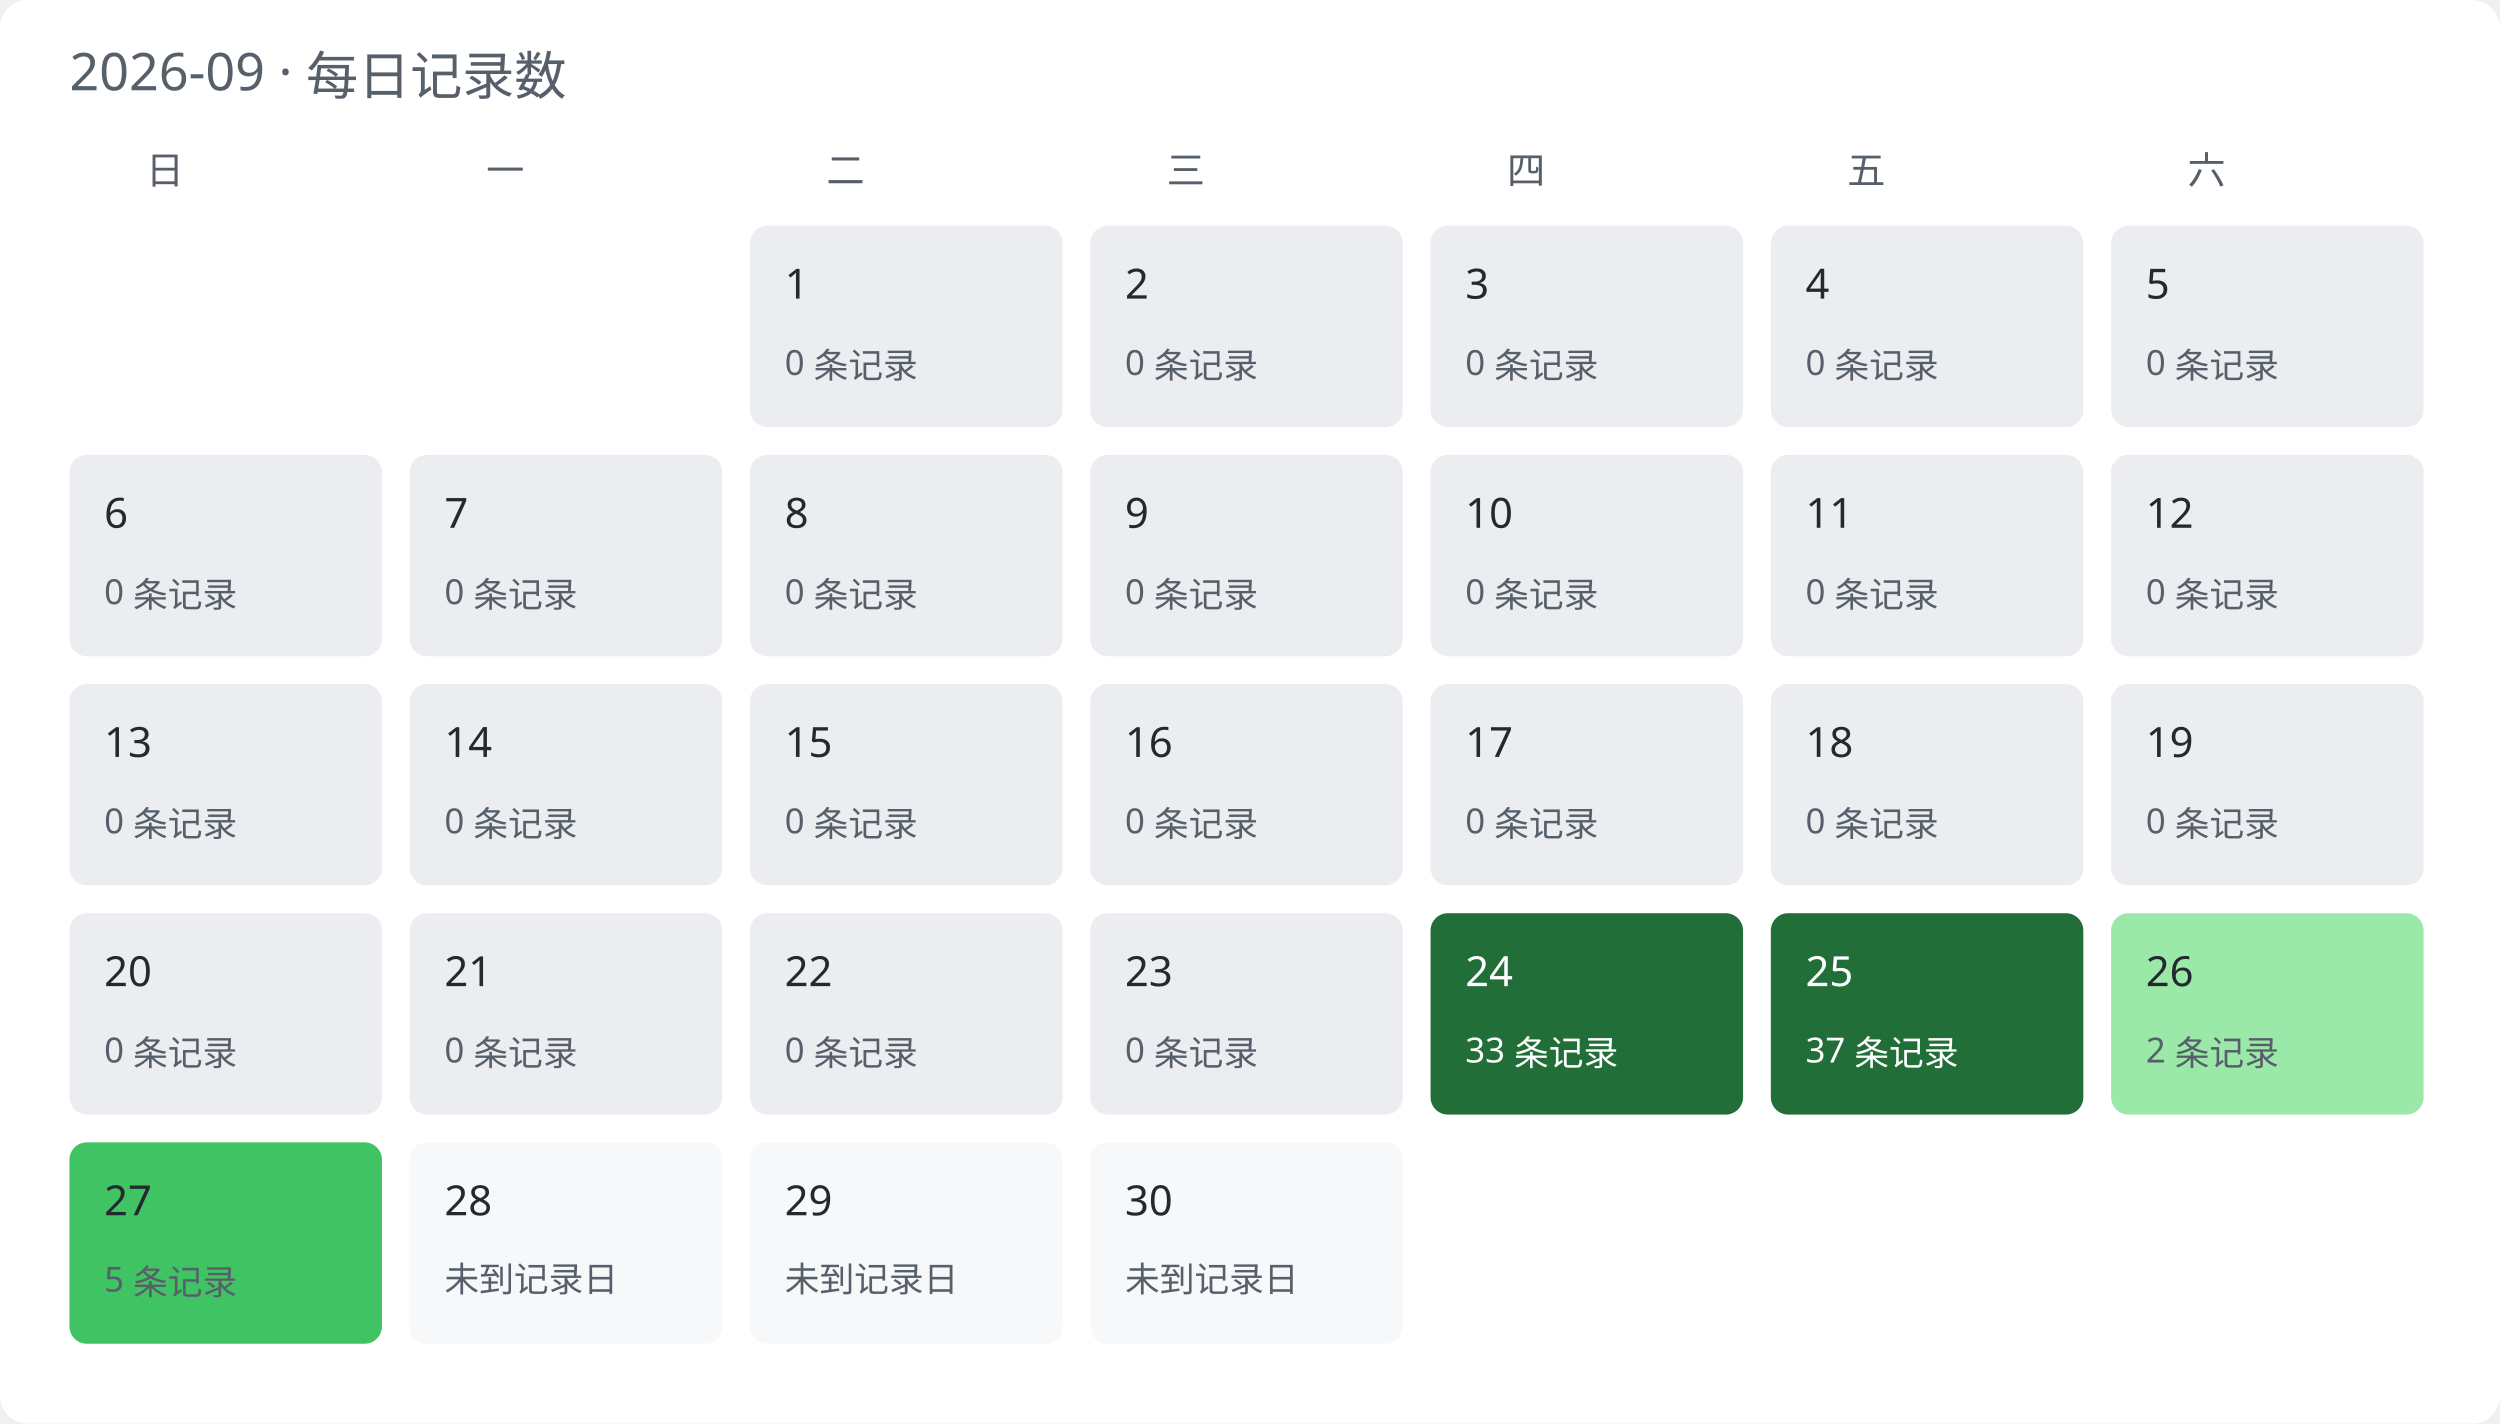
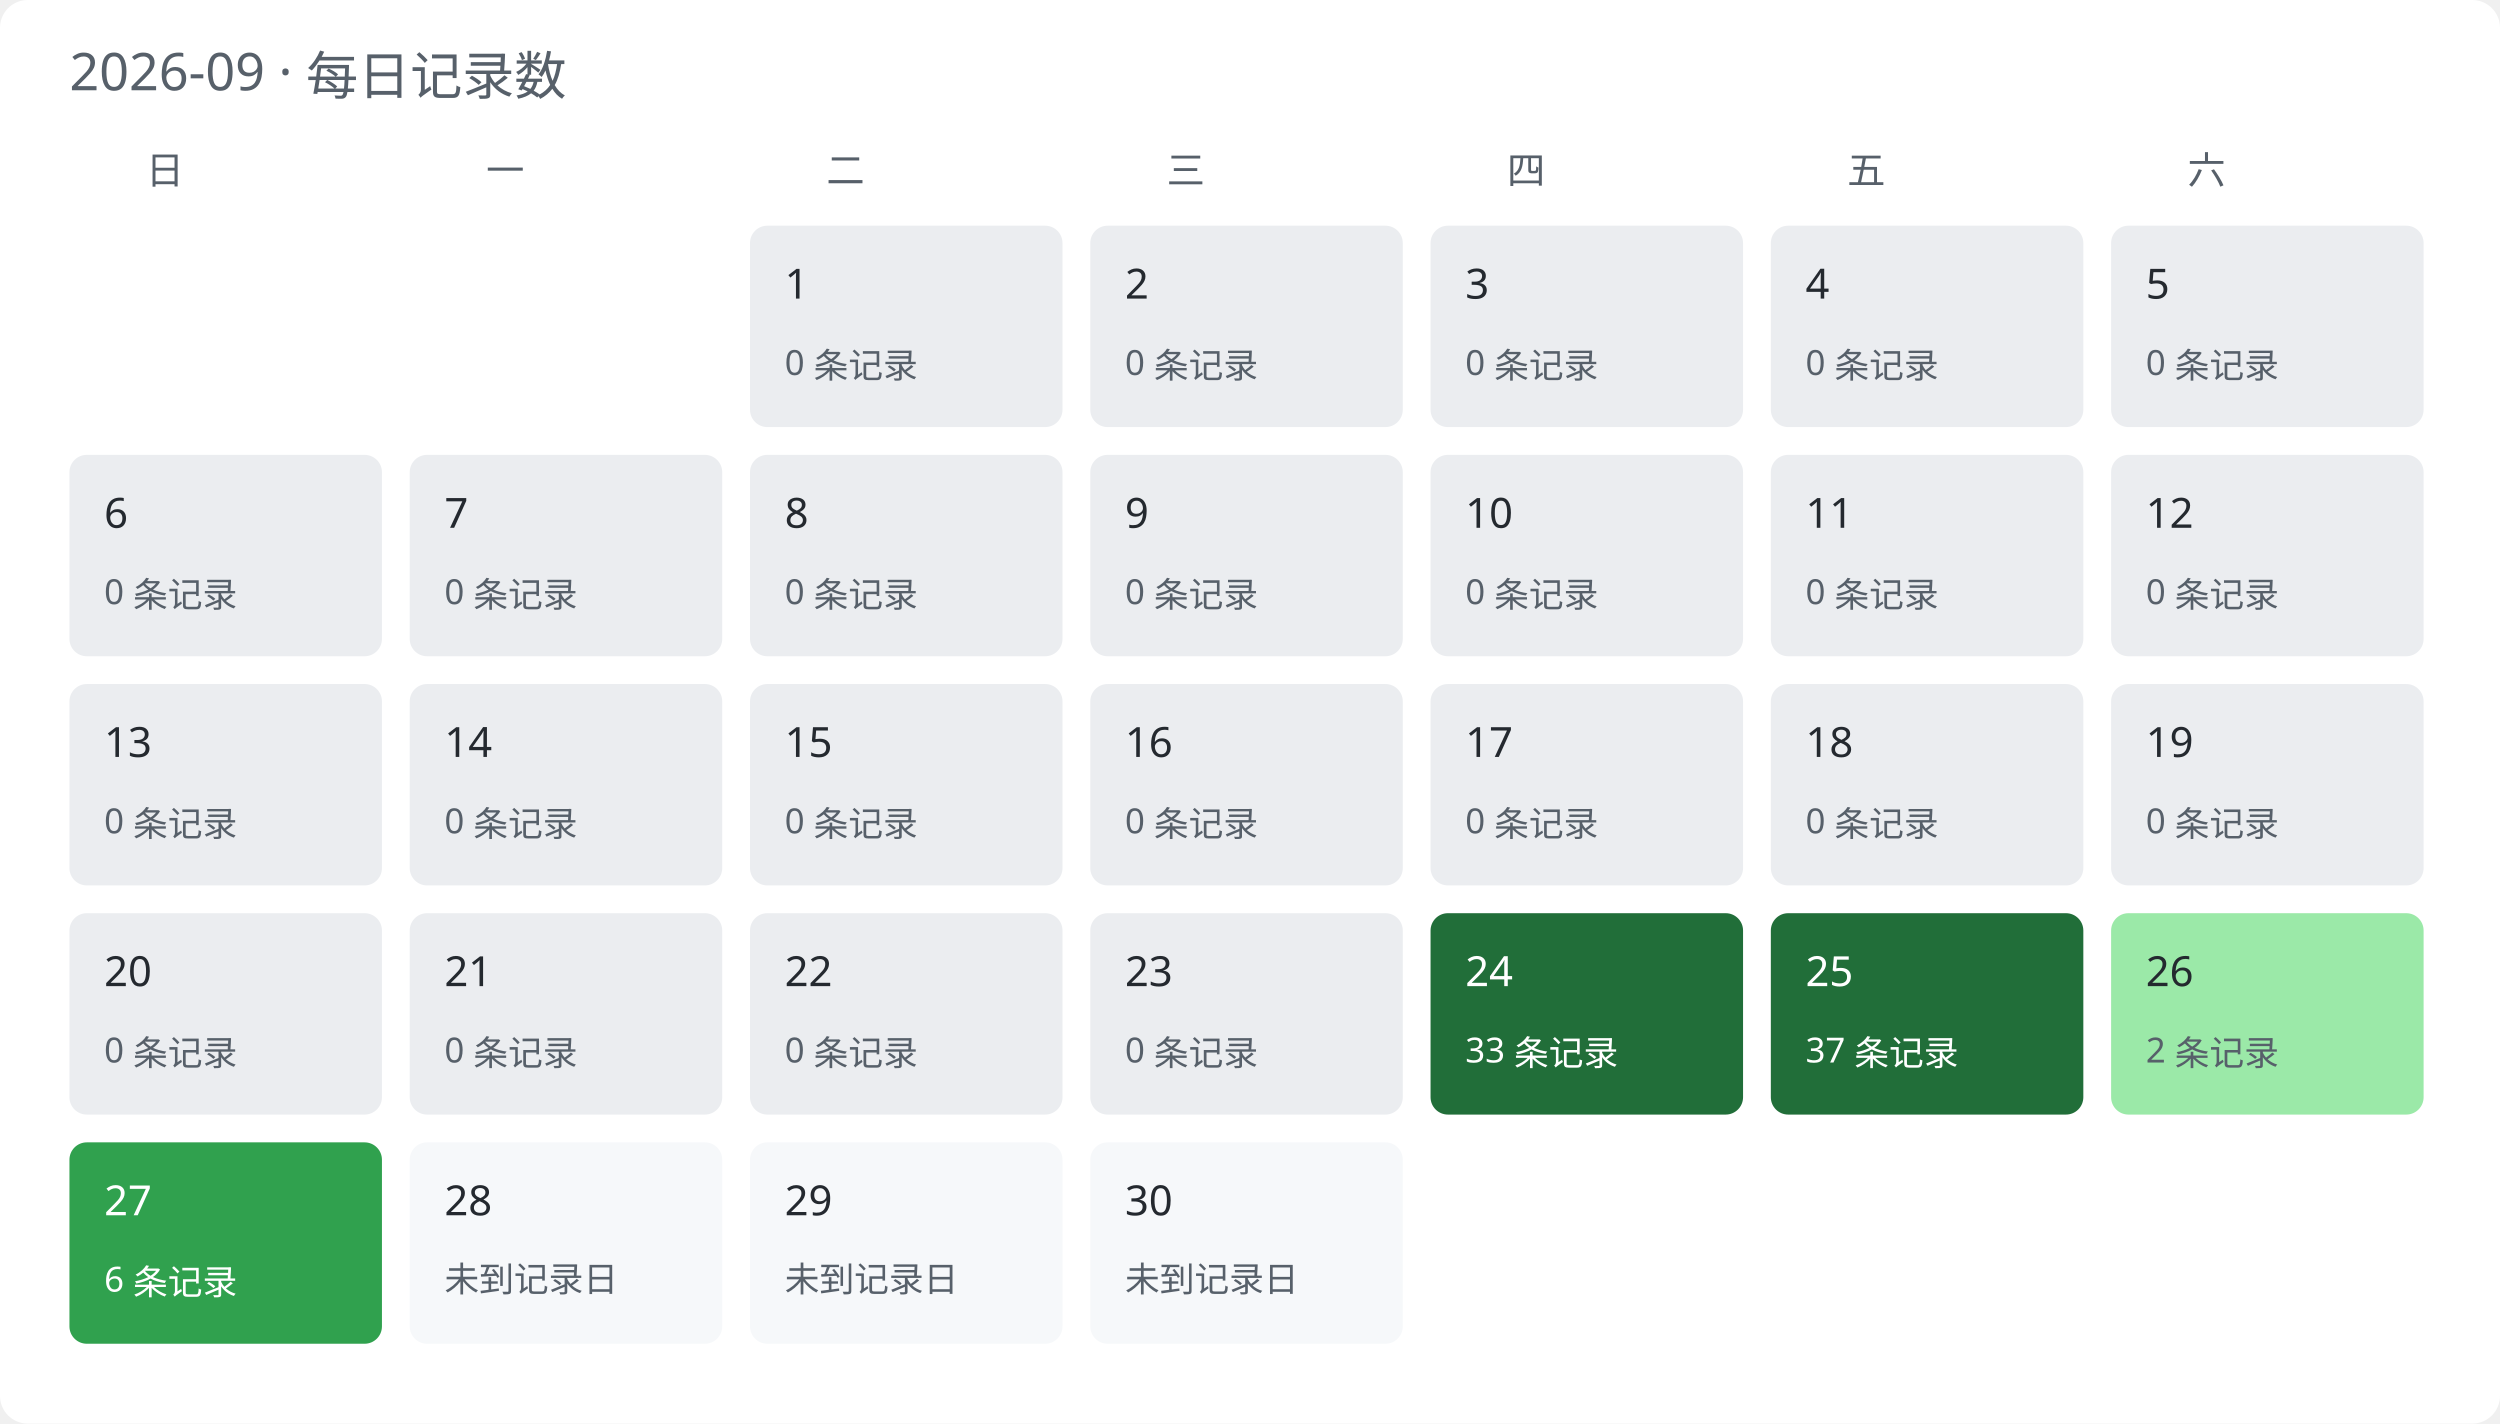
<svg xmlns="http://www.w3.org/2000/svg" width="720" height="410" viewBox="0 0 720 410" role="img" aria-label="每日开发记录月历">
  <rect width="100%" height="100%" rx="8" fill="#fff" />
  <g font-family="system-ui, sans-serif">
    <text x="20" y="26" font-size="15" fill="#57606a">2026-09 · 每日记录数</text>
    <text x="42" y="53" font-size="11" fill="#57606a">日</text>
    <text x="140" y="53" font-size="11" fill="#57606a">一</text>
    <text x="238" y="53" font-size="11" fill="#57606a">二</text>
    <text x="336" y="53" font-size="11" fill="#57606a">三</text>
    <text x="434" y="53" font-size="11" fill="#57606a">四</text>
    <text x="532" y="53" font-size="11" fill="#57606a">五</text>
    <text x="630" y="53" font-size="11" fill="#57606a">六</text>
    <g data-date="2026-09-01" data-count="0">
      <rect x="216" y="65" width="90" height="58" rx="5" fill="#ebedf0" />
      <text x="226" y="86" font-size="12" fill="#24292f">1</text>
      <text x="226" y="108" font-size="10" fill="#57606a">0 条记录</text>
    </g>
    <g data-date="2026-09-02" data-count="0">
      <rect x="314" y="65" width="90" height="58" rx="5" fill="#ebedf0" />
      <text x="324" y="86" font-size="12" fill="#24292f">2</text>
      <text x="324" y="108" font-size="10" fill="#57606a">0 条记录</text>
    </g>
    <g data-date="2026-09-03" data-count="0">
      <rect x="412" y="65" width="90" height="58" rx="5" fill="#ebedf0" />
      <text x="422" y="86" font-size="12" fill="#24292f">3</text>
      <text x="422" y="108" font-size="10" fill="#57606a">0 条记录</text>
    </g>
    <g data-date="2026-09-04" data-count="0">
      <rect x="510" y="65" width="90" height="58" rx="5" fill="#ebedf0" />
      <text x="520" y="86" font-size="12" fill="#24292f">4</text>
      <text x="520" y="108" font-size="10" fill="#57606a">0 条记录</text>
    </g>
    <g data-date="2026-09-05" data-count="0">
      <rect x="608" y="65" width="90" height="58" rx="5" fill="#ebedf0" />
      <text x="618" y="86" font-size="12" fill="#24292f">5</text>
      <text x="618" y="108" font-size="10" fill="#57606a">0 条记录</text>
    </g>
    <g data-date="2026-09-06" data-count="0">
      <rect x="20" y="131" width="90" height="58" rx="5" fill="#ebedf0" />
      <text x="30" y="152" font-size="12" fill="#24292f">6</text>
      <text x="30" y="174" font-size="10" fill="#57606a">0 条记录</text>
    </g>
    <g data-date="2026-09-07" data-count="0">
      <rect x="118" y="131" width="90" height="58" rx="5" fill="#ebedf0" />
      <text x="128" y="152" font-size="12" fill="#24292f">7</text>
      <text x="128" y="174" font-size="10" fill="#57606a">0 条记录</text>
    </g>
    <g data-date="2026-09-08" data-count="0">
      <rect x="216" y="131" width="90" height="58" rx="5" fill="#ebedf0" />
      <text x="226" y="152" font-size="12" fill="#24292f">8</text>
      <text x="226" y="174" font-size="10" fill="#57606a">0 条记录</text>
    </g>
    <g data-date="2026-09-09" data-count="0">
      <rect x="314" y="131" width="90" height="58" rx="5" fill="#ebedf0" />
      <text x="324" y="152" font-size="12" fill="#24292f">9</text>
      <text x="324" y="174" font-size="10" fill="#57606a">0 条记录</text>
    </g>
    <g data-date="2026-09-10" data-count="0">
      <rect x="412" y="131" width="90" height="58" rx="5" fill="#ebedf0" />
      <text x="422" y="152" font-size="12" fill="#24292f">10</text>
      <text x="422" y="174" font-size="10" fill="#57606a">0 条记录</text>
    </g>
    <g data-date="2026-09-11" data-count="0">
      <rect x="510" y="131" width="90" height="58" rx="5" fill="#ebedf0" />
      <text x="520" y="152" font-size="12" fill="#24292f">11</text>
      <text x="520" y="174" font-size="10" fill="#57606a">0 条记录</text>
    </g>
    <g data-date="2026-09-12" data-count="0">
      <rect x="608" y="131" width="90" height="58" rx="5" fill="#ebedf0" />
      <text x="618" y="152" font-size="12" fill="#24292f">12</text>
      <text x="618" y="174" font-size="10" fill="#57606a">0 条记录</text>
    </g>
    <g data-date="2026-09-13" data-count="0">
      <rect x="20" y="197" width="90" height="58" rx="5" fill="#ebedf0" />
      <text x="30" y="218" font-size="12" fill="#24292f">13</text>
      <text x="30" y="240" font-size="10" fill="#57606a">0 条记录</text>
    </g>
    <g data-date="2026-09-14" data-count="0">
      <rect x="118" y="197" width="90" height="58" rx="5" fill="#ebedf0" />
      <text x="128" y="218" font-size="12" fill="#24292f">14</text>
      <text x="128" y="240" font-size="10" fill="#57606a">0 条记录</text>
    </g>
    <g data-date="2026-09-15" data-count="0">
      <rect x="216" y="197" width="90" height="58" rx="5" fill="#ebedf0" />
      <text x="226" y="218" font-size="12" fill="#24292f">15</text>
      <text x="226" y="240" font-size="10" fill="#57606a">0 条记录</text>
    </g>
    <g data-date="2026-09-16" data-count="0">
      <rect x="314" y="197" width="90" height="58" rx="5" fill="#ebedf0" />
      <text x="324" y="218" font-size="12" fill="#24292f">16</text>
      <text x="324" y="240" font-size="10" fill="#57606a">0 条记录</text>
    </g>
    <g data-date="2026-09-17" data-count="0">
      <rect x="412" y="197" width="90" height="58" rx="5" fill="#ebedf0" />
      <text x="422" y="218" font-size="12" fill="#24292f">17</text>
      <text x="422" y="240" font-size="10" fill="#57606a">0 条记录</text>
    </g>
    <g data-date="2026-09-18" data-count="0">
      <rect x="510" y="197" width="90" height="58" rx="5" fill="#ebedf0" />
      <text x="520" y="218" font-size="12" fill="#24292f">18</text>
      <text x="520" y="240" font-size="10" fill="#57606a">0 条记录</text>
    </g>
    <g data-date="2026-09-19" data-count="0">
      <rect x="608" y="197" width="90" height="58" rx="5" fill="#ebedf0" />
      <text x="618" y="218" font-size="12" fill="#24292f">19</text>
      <text x="618" y="240" font-size="10" fill="#57606a">0 条记录</text>
    </g>
    <g data-date="2026-09-20" data-count="0">
      <rect x="20" y="263" width="90" height="58" rx="5" fill="#ebedf0" />
      <text x="30" y="284" font-size="12" fill="#24292f">20</text>
      <text x="30" y="306" font-size="10" fill="#57606a">0 条记录</text>
    </g>
    <g data-date="2026-09-21" data-count="0">
      <rect x="118" y="263" width="90" height="58" rx="5" fill="#ebedf0" />
      <text x="128" y="284" font-size="12" fill="#24292f">21</text>
      <text x="128" y="306" font-size="10" fill="#57606a">0 条记录</text>
    </g>
    <g data-date="2026-09-22" data-count="0">
      <rect x="216" y="263" width="90" height="58" rx="5" fill="#ebedf0" />
      <text x="226" y="284" font-size="12" fill="#24292f">22</text>
      <text x="226" y="306" font-size="10" fill="#57606a">0 条记录</text>
    </g>
    <g data-date="2026-09-23" data-count="0">
      <rect x="314" y="263" width="90" height="58" rx="5" fill="#ebedf0" />
      <text x="324" y="284" font-size="12" fill="#24292f">23</text>
      <text x="324" y="306" font-size="10" fill="#57606a">0 条记录</text>
    </g>
    <g data-date="2026-09-24" data-count="33">
      <rect x="412" y="263" width="90" height="58" rx="5" fill="#216e39" />
      <text x="422" y="284" font-size="12" fill="#fff">24</text>
      <text x="422" y="306" font-size="10" fill="#fff">33 条记录</text>
    </g>
    <g data-date="2026-09-25" data-count="37">
      <rect x="510" y="263" width="90" height="58" rx="5" fill="#216e39" />
      <text x="520" y="284" font-size="12" fill="#fff">25</text>
      <text x="520" y="306" font-size="10" fill="#fff">37 条记录</text>
    </g>
    <g data-date="2026-09-26" data-count="2">
      <rect x="608" y="263" width="90" height="58" rx="5" fill="#9be9a8" />
      <text x="618" y="284" font-size="12" fill="#24292f">26</text>
      <text x="618" y="306" font-size="10" fill="#57606a">2 条记录</text>
    </g>
-     <g data-date="2026-09-27" data-count="5">
-       <rect x="20" y="329" width="90" height="58" rx="5" fill="#40c463" />
-       <text x="30" y="350" font-size="12" fill="#24292f">27</text>
-       <text x="30" y="372" font-size="10" fill="#57606a">5 条记录</text>
+     <g data-date="2026-09-27" data-count="6">
+       <rect x="20" y="329" width="90" height="58" rx="5" fill="#30a14e" />
+       <text x="30" y="350" font-size="12" fill="#fff">27</text>
+       <text x="30" y="372" font-size="10" fill="#fff">6 条记录</text>
    </g>
    <g data-date="2026-09-28" data-count="0">
      <rect x="118" y="329" width="90" height="58" rx="5" fill="#f6f8fa" />
      <text x="128" y="350" font-size="12" fill="#24292f">28</text>
      <text x="128" y="372" font-size="10" fill="#57606a">未到记录日</text>
    </g>
    <g data-date="2026-09-29" data-count="0">
      <rect x="216" y="329" width="90" height="58" rx="5" fill="#f6f8fa" />
      <text x="226" y="350" font-size="12" fill="#24292f">29</text>
      <text x="226" y="372" font-size="10" fill="#57606a">未到记录日</text>
    </g>
    <g data-date="2026-09-30" data-count="0">
      <rect x="314" y="329" width="90" height="58" rx="5" fill="#f6f8fa" />
      <text x="324" y="350" font-size="12" fill="#24292f">30</text>
      <text x="324" y="372" font-size="10" fill="#57606a">未到记录日</text>
    </g>
  </g>
</svg>
